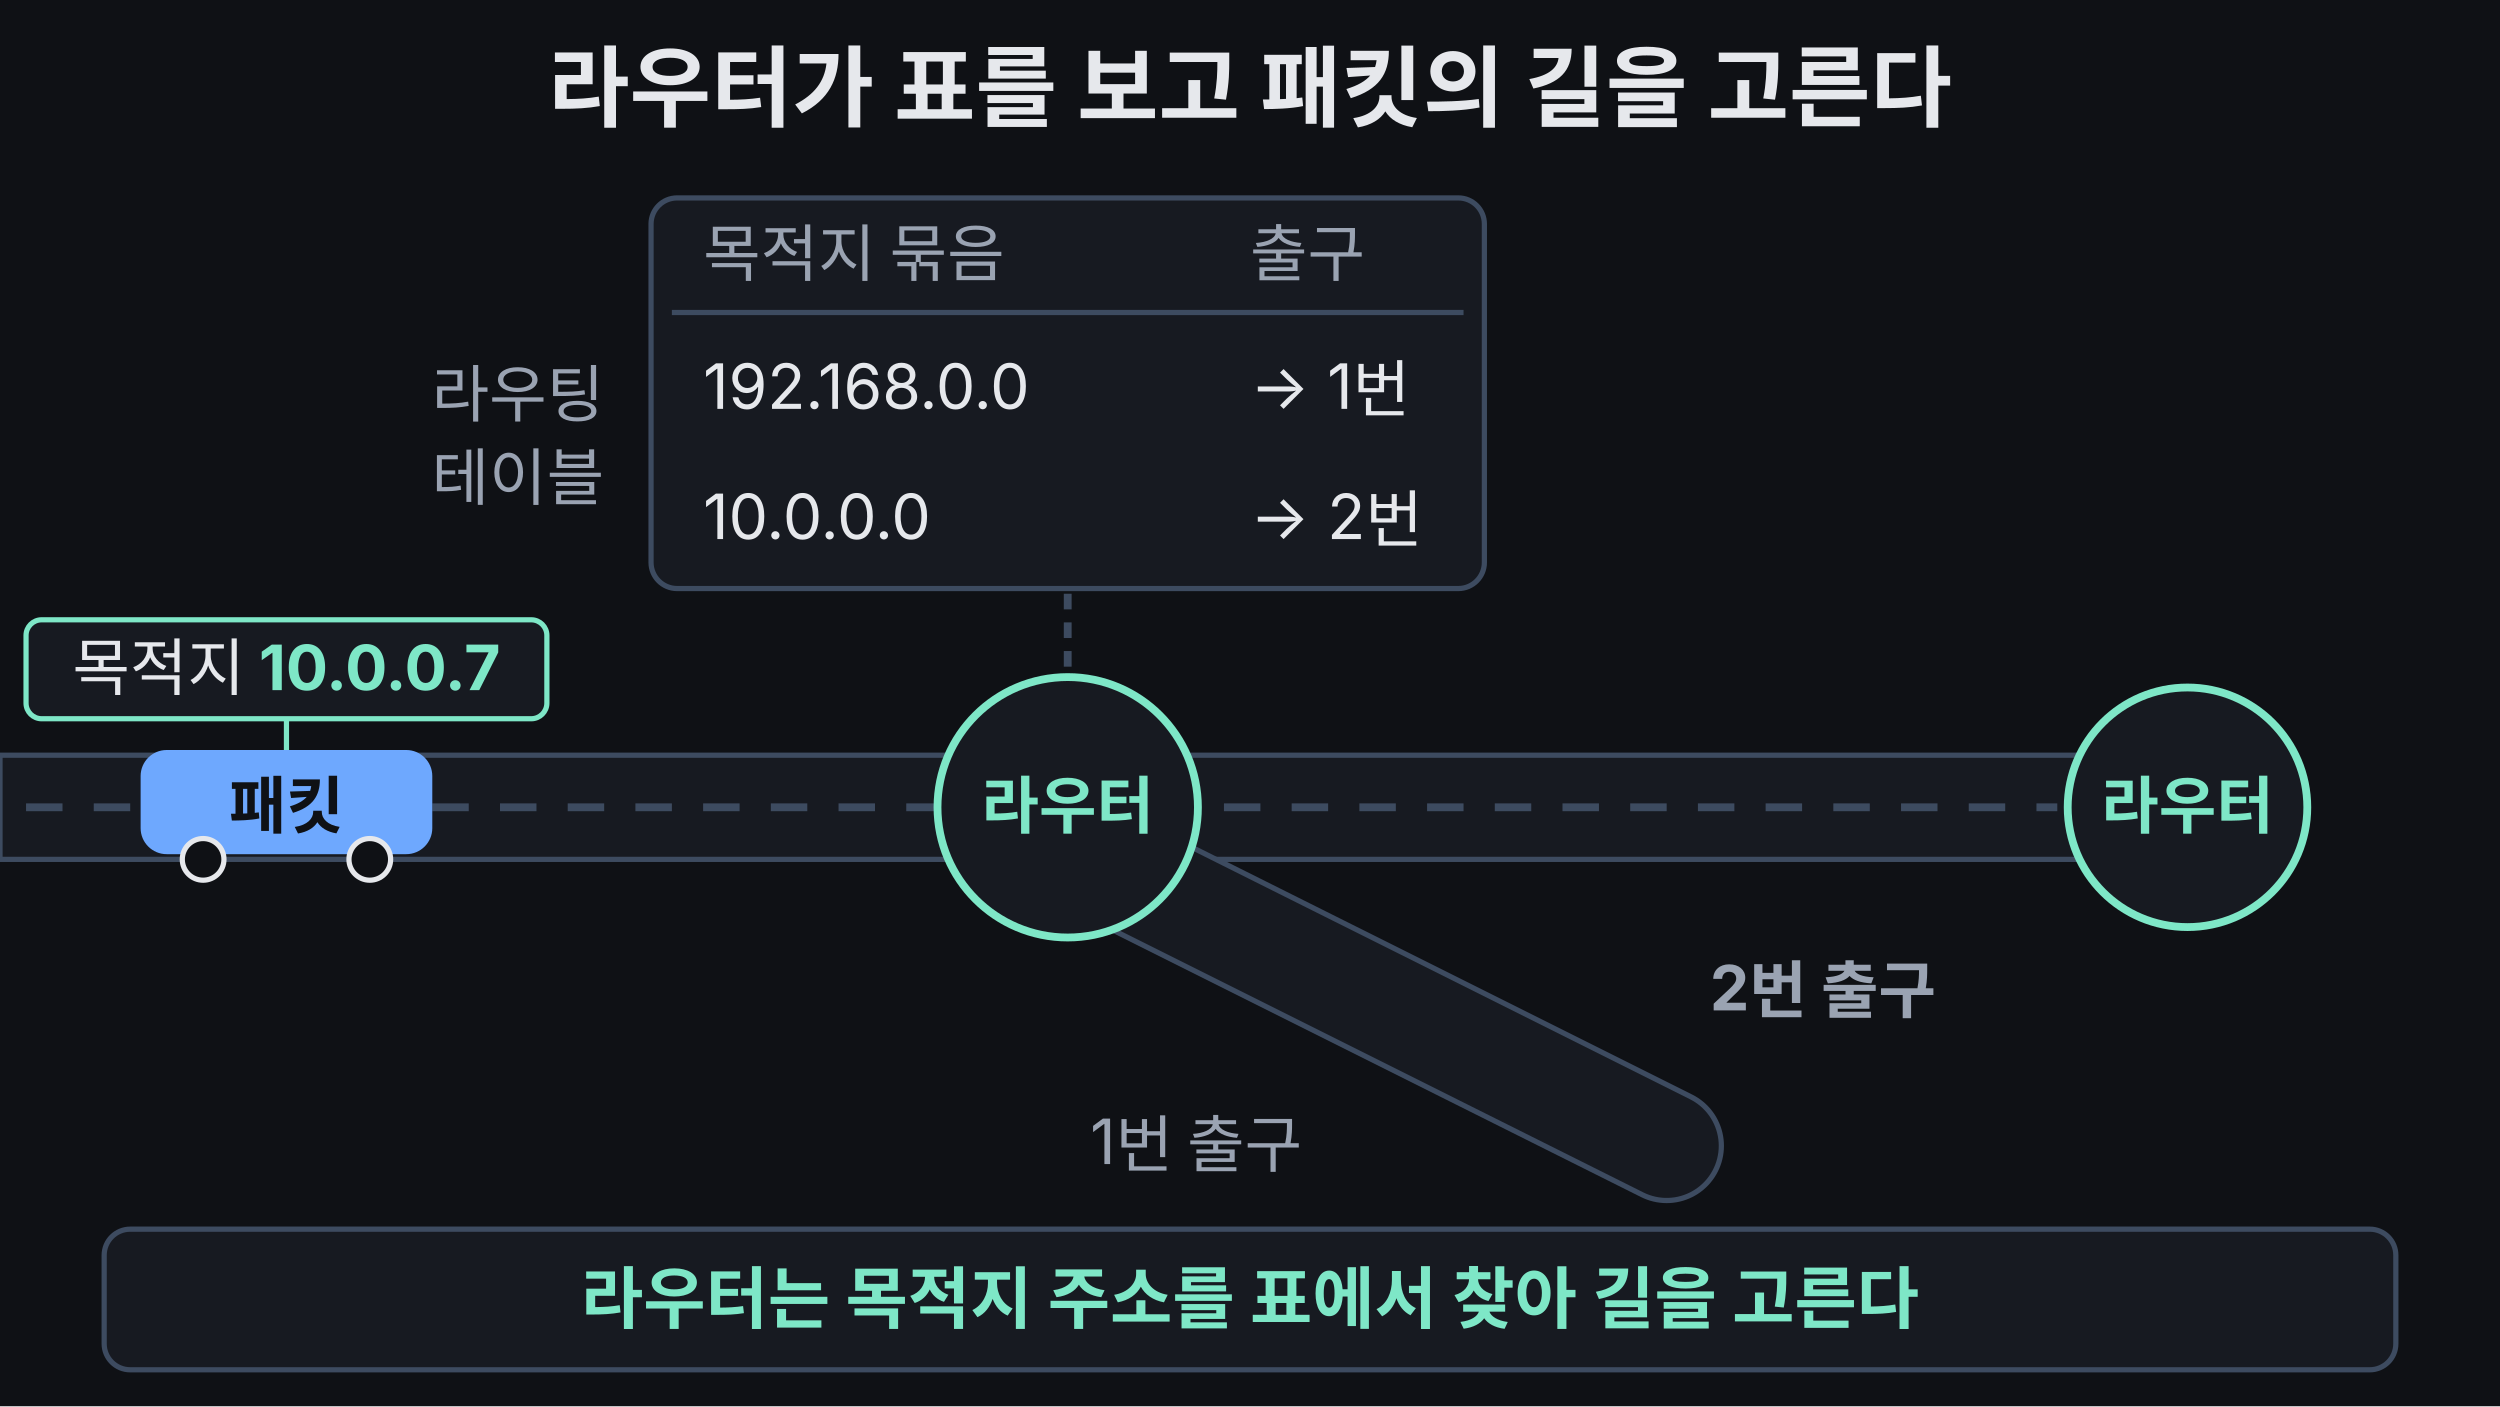
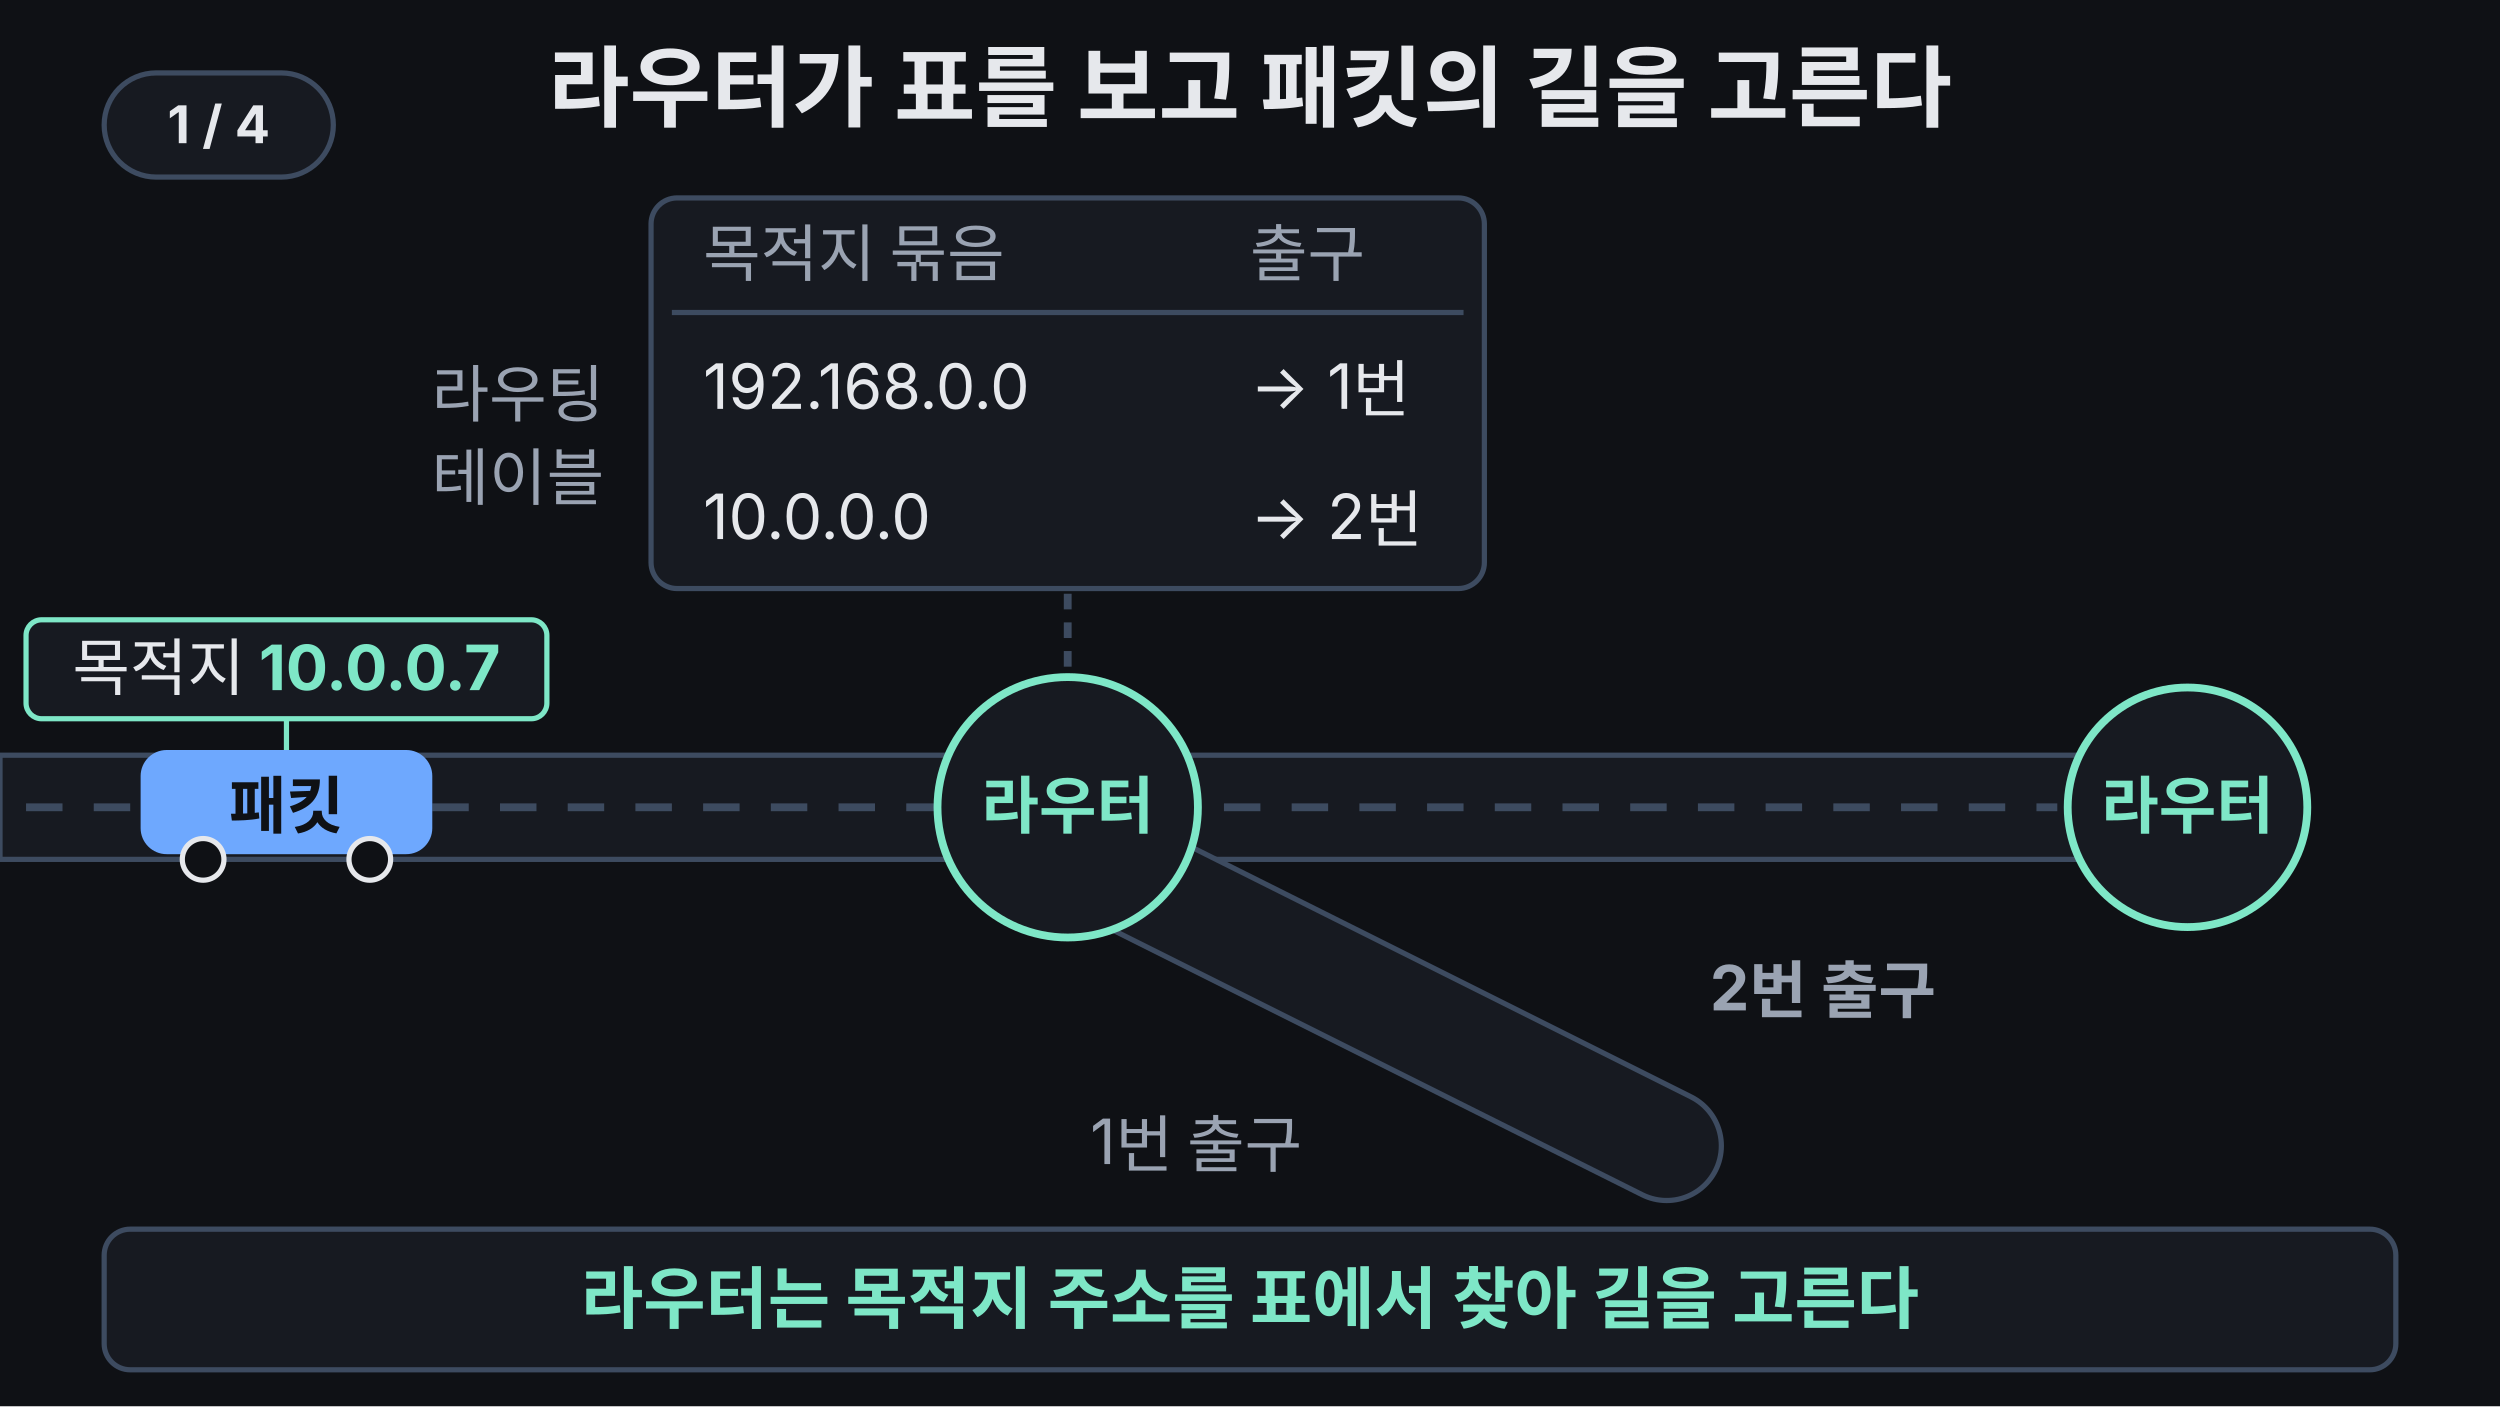
<svg xmlns="http://www.w3.org/2000/svg" viewBox="0 0 960 540" width="960" height="540" font-family="-apple-system,'Apple SD Gothic Neo','Segoe UI',sans-serif">
  <rect width="960" height="540" fill="#0f1115" />
  <text x="480" y="46" font-size="34" font-weight="700" fill="#e6e8ec" text-anchor="middle">라우터가 표를 보고 패킷의 길을 고른다</text>
  <rect x="0" y="290" width="380" height="40" fill="#171a21" stroke="#3d4b60" stroke-width="2" />
  <rect x="440" y="290" width="360" height="40" fill="#171a21" stroke="#3d4b60" stroke-width="2" />
  <rect x="440" y="290" width="360" height="40" fill="#ffb454" opacity="0">
-     <animate attributeName="opacity" values="0;0;0.35;0.35;0;0" keyTimes="0;0.53;0.58;0.93;0.96;1" dur="10s" repeatCount="indefinite" />
+     <animate attributeName="opacity" values="0;0;0.35;0.35;0;0" keyTimes="0;0.53;0.58;0.93;0.96;1" dur="16s" repeatCount="indefinite" />
  </rect>
  <path d="M432 336 L640 440" stroke="#3d4b60" stroke-width="44" stroke-linecap="round" />
  <path d="M432 336 L640 440" stroke="#171a21" stroke-width="40" stroke-linecap="round" />
  <line x1="10" y1="310" x2="370" y2="310" stroke="#3d4b60" stroke-width="3" stroke-dasharray="14 12" />
  <line x1="470" y1="310" x2="790" y2="310" stroke="#3d4b60" stroke-width="3" stroke-dasharray="14 12" />
  <text x="500" y="447" font-size="24" fill="#9aa3b2" text-anchor="end">1번 출구</text>
  <text x="700" y="388" font-size="24" font-weight="700" fill="#9aa3b2" text-anchor="middle">2번 출구
- <animate attributeName="fill" values="#9aa3b2;#9aa3b2;#ffb454;#ffb454;#9aa3b2;#9aa3b2" keyTimes="0;0.53;0.56;0.93;0.96;1" dur="10s" repeatCount="indefinite" />
+ <animate attributeName="fill" values="#9aa3b2;#9aa3b2;#ffb454;#ffb454;#9aa3b2;#9aa3b2" keyTimes="0;0.53;0.56;0.93;0.96;1" dur="16s" repeatCount="indefinite" />
  </text>
  <line x1="410" y1="228" x2="410" y2="258" stroke="#3d4b60" stroke-width="3" stroke-dasharray="6 5" />
  <circle cx="410" cy="310" r="50" fill="#171a21" stroke="#7ee7c7" stroke-width="3" />
  <text x="410" y="318" font-size="24" font-weight="700" fill="#7ee7c7" text-anchor="middle">라우터</text>
  <circle cx="840" cy="310" r="46" fill="#171a21" stroke="#7ee7c7" stroke-width="3" />
  <text x="840" y="318" font-size="24" font-weight="700" fill="#7ee7c7" text-anchor="middle">라우터</text>
  <text x="232" y="160" font-size="24" fill="#9aa3b2" text-anchor="end">라우팅</text>
  <text x="232" y="192" font-size="24" fill="#9aa3b2" text-anchor="end">테이블</text>
  <rect x="250" y="76" width="320" height="150" rx="10" fill="#171a21" stroke="#3d4b60" stroke-width="2" />
  <text x="270" y="106" font-size="24" fill="#9aa3b2">목적지 묶음</text>
  <text x="480" y="106" font-size="24" fill="#9aa3b2">출구</text>
  <line x1="258" y1="120" x2="562" y2="120" stroke="#3d4b60" stroke-width="2" />
  <rect x="258" y="126" width="304" height="44" rx="6" fill="none" stroke="#6ea8fe" stroke-width="3" opacity="0">
-     <animate attributeName="opacity" values="0;0;1;1;0;0" keyTimes="0;0.31;0.33;0.38;0.40;1" dur="10s" repeatCount="indefinite" />
+     <animate attributeName="opacity" values="0;0;1;1;0;0" keyTimes="0;0.31;0.33;0.38;0.40;1" dur="16s" repeatCount="indefinite" />
  </rect>
  <rect x="258" y="176" width="304" height="44" rx="6" fill="#ffb454" fill-opacity="0.3" stroke="#ffb454" stroke-width="3" opacity="0">
-     <animate attributeName="opacity" values="0;0;1;1;0;0" keyTimes="0;0.41;0.43;0.93;0.96;1" dur="10s" repeatCount="indefinite" />
+     <animate attributeName="opacity" values="0;0;1;1;0;0" keyTimes="0;0.41;0.43;0.93;0.96;1" dur="16s" repeatCount="indefinite" />
  </rect>
  <text x="270" y="157" font-size="24" fill="#e6e8ec">192.168.0.0</text>
  <text x="480" y="157" font-size="24" fill="#e6e8ec">→ 1번</text>
  <text x="270" y="207" font-size="24" fill="#e6e8ec">10.0.0.0</text>
  <text x="480" y="207" font-size="24" fill="#e6e8ec">→ 2번</text>
  <g opacity="0">
-     <animate attributeName="opacity" values="0;0;1;1;0;0" keyTimes="0;0.52;0.53;0.62;0.65;1" dur="10s" repeatCount="indefinite" />
+     <animate attributeName="opacity" values="0;0;1;1;0;0" keyTimes="0;0.52;0.53;0.62;0.65;1" dur="16s" repeatCount="indefinite" />
    <path d="M572 198 C 660 198 700 230 700 272" fill="none" stroke="#ffb454" stroke-width="5" pathLength="100" stroke-dasharray="100" stroke-dashoffset="100">
-       <animate attributeName="stroke-dashoffset" values="100;100;0;0" keyTimes="0;0.53;0.57;1" dur="10s" repeatCount="indefinite" />
+       <animate attributeName="stroke-dashoffset" values="100;100;0;0" keyTimes="0;0.53;0.57;1" dur="16s" repeatCount="indefinite" />
    </path>
    <polygon points="688,268 712,268 700,290" fill="#ffb454" opacity="0">
-       <animate attributeName="opacity" values="0;0;1;1" keyTimes="0;0.56;0.57;1" dur="10s" repeatCount="indefinite" />
+       <animate attributeName="opacity" values="0;0;1;1" keyTimes="0;0.56;0.57;1" dur="16s" repeatCount="indefinite" />
    </polygon>
  </g>
  <g opacity="0">
-     <animate attributeName="opacity" values="0;0;1;1;0;0" keyTimes="0;0.84;0.88;0.93;0.97;1" dur="10s" repeatCount="indefinite" />
+     <animate attributeName="opacity" values="0;0;1;1;0;0" keyTimes="0;0.84;0.88;0.93;0.97;1" dur="16s" repeatCount="indefinite" />
    <rect x="740" y="136" width="200" height="86" rx="8" fill="#171a21" stroke="#7ee7c7" stroke-width="2" />
    <text x="840" y="168" font-size="24" fill="#e6e8ec" text-anchor="middle">다음 라우터의 표</text>
    <rect x="756" y="182" width="168" height="12" rx="4" fill="#3d4b60" />
    <rect x="756" y="202" width="168" height="12" rx="4" fill="#3d4b60" />
  </g>
  <g transform="translate(110,310)">
-     <animateTransform attributeName="transform" type="translate" values="110,310;290,310;290,310;550,310;740,310;740,310;110,310;110,310" keyTimes="0;0.2;0.56;0.6;0.85;0.95;0.955;1" dur="10s" repeatCount="indefinite" />
-     <animate attributeName="opacity" values="1;1;0;0;1" keyTimes="0;0.93;0.95;0.96;1" dur="10s" repeatCount="indefinite" />
+     <animateTransform attributeName="transform" type="translate" values="110,310;290,310;290,310;550,310;740,310;740,310;110,310;110,310" keyTimes="0;0.2;0.56;0.6;0.85;0.95;0.955;1" dur="16s" repeatCount="indefinite" />
+     <animate attributeName="opacity" values="1;1;0;0;1" keyTimes="0;0.93;0.95;0.96;1" dur="16s" repeatCount="indefinite" />
    <rect x="-100" y="-72" width="200" height="38" rx="6" fill="#171a21" stroke="#7ee7c7" stroke-width="2" />
    <text x="0" y="-45" font-size="24" fill="#e6e8ec" text-anchor="middle">목적지 <tspan font-weight="700" fill="#7ee7c7">10.0.0.7</tspan>
    </text>
    <line x1="0" y1="-34" x2="0" y2="-22" stroke="#7ee7c7" stroke-width="2" />
    <rect x="-56" y="-22" width="112" height="40" rx="10" fill="#6ea8fe" />
    <text x="0" y="8" font-size="24" font-weight="700" fill="#0f1115" text-anchor="middle">패킷</text>
    <circle cx="-32" cy="20" r="8" fill="#0f1115" stroke="#e6e8ec" stroke-width="2" />
    <circle cx="32" cy="20" r="8" fill="#0f1115" stroke="#e6e8ec" stroke-width="2" />
  </g>
  <g transform="translate(290,256)" opacity="0">
-     <animateTransform attributeName="transform" type="translate" values="290,256;290,256;640,148;640,148;640,198;640,198" keyTimes="0;0.22;0.31;0.37;0.41;1" dur="10s" repeatCount="indefinite" />
-     <animate attributeName="opacity" values="0;0;1;1;0;0" keyTimes="0;0.21;0.23;0.5;0.53;1" dur="10s" repeatCount="indefinite" />
+     <animateTransform attributeName="transform" type="translate" values="290,256;290,256;640,148;640,148;640,198;640,198" keyTimes="0;0.22;0.31;0.37;0.41;1" dur="16s" repeatCount="indefinite" />
+     <animate attributeName="opacity" values="0;0;1;1;0;0" keyTimes="0;0.21;0.23;0.5;0.53;1" dur="16s" repeatCount="indefinite" />
    <rect x="-60" y="-20" width="120" height="40" rx="8" fill="#0f1115" stroke="#7ee7c7" stroke-width="2" />
    <text x="0" y="9" font-size="24" font-weight="700" fill="#7ee7c7" text-anchor="middle">10.0.0.7</text>
  </g>
  <rect x="40" y="472" width="880" height="54" rx="10" fill="#171a21" stroke="#3d4b60" stroke-width="2" />
  <text x="480" y="508" font-size="26" font-weight="700" fill="#7ee7c7" text-anchor="middle">라우터는 목적지 주소를 표에서 찾아 길을 고른다
- <animate attributeName="opacity" values="1;1;0;0;1;1" keyTimes="0;0.21;0.23;0.96;0.98;1" dur="10s" repeatCount="indefinite" />
+ <animate attributeName="opacity" values="1;1;0;0;1;1" keyTimes="0;0.21;0.23;0.96;0.98;1" dur="16s" repeatCount="indefinite" />
  </text>
  <text x="480" y="508" font-size="26" fill="#e6e8ec" text-anchor="middle" opacity="0">10.0.0.7은 둘째 줄 10.0.0.0 묶음에 속한다
- <animate attributeName="opacity" values="0;0;1;1;0;0" keyTimes="0;0.23;0.25;0.5;0.52;1" dur="10s" repeatCount="indefinite" />
+ <animate attributeName="opacity" values="0;0;1;1;0;0" keyTimes="0;0.23;0.25;0.5;0.52;1" dur="16s" repeatCount="indefinite" />
  </text>
  <text x="480" y="508" font-size="26" fill="#e6e8ec" text-anchor="middle" opacity="0">그 줄에 적힌 2번 출구로 패킷을 내보낸다
- <animate attributeName="opacity" values="0;0;1;1;0;0" keyTimes="0;0.52;0.54;0.75;0.77;1" dur="10s" repeatCount="indefinite" />
+ <animate attributeName="opacity" values="0;0;1;1;0;0" keyTimes="0;0.52;0.54;0.75;0.77;1" dur="16s" repeatCount="indefinite" />
  </text>
  <text x="480" y="508" font-size="26" fill="#e6e8ec" text-anchor="middle" opacity="0">다음 라우터도 자기 표를 보고 다시 고른다
- <animate attributeName="opacity" values="0;0;1;1;0;0" keyTimes="0;0.77;0.79;0.94;0.96;1" dur="10s" repeatCount="indefinite" />
+ <animate attributeName="opacity" values="0;0;1;1;0;0" keyTimes="0;0.77;0.79;0.94;0.96;1" dur="16s" repeatCount="indefinite" />
  </text>
+   <g aria-label="재생 단계">
+     <rect x="40" y="28" width="88" height="40" rx="20" fill="#171a21" stroke="#3d4b60" stroke-width="2" />
+     <text x="84" y="55" text-anchor="middle" font-size="20" font-weight="700" fill="#e6e8ec" opacity="1">1 / 4<animate attributeName="opacity" values="1;1;0;0" keyTimes="0;0.23;0.24;1" calcMode="discrete" dur="16s" repeatCount="indefinite" />
+     </text>
+     <text x="84" y="55" text-anchor="middle" font-size="20" font-weight="700" fill="#e6e8ec" opacity="0">2 / 4<animate attributeName="opacity" values="0;0;1;1;0;0" keyTimes="0;0.23;0.24;0.52;0.53;1" calcMode="discrete" dur="16s" repeatCount="indefinite" />
+     </text>
+     <text x="84" y="55" text-anchor="middle" font-size="20" font-weight="700" fill="#e6e8ec" opacity="0">3 / 4<animate attributeName="opacity" values="0;0;1;1;0;0" keyTimes="0;0.52;0.53;0.77;0.78;1" calcMode="discrete" dur="16s" repeatCount="indefinite" />
+     </text>
+     <text x="84" y="55" text-anchor="middle" font-size="20" font-weight="700" fill="#e6e8ec" opacity="0">4 / 4<animate attributeName="opacity" values="0;0;1;1" keyTimes="0;0.77;0.78;1" calcMode="discrete" dur="16s" repeatCount="indefinite" />
+     </text>
+   </g>
</svg>
